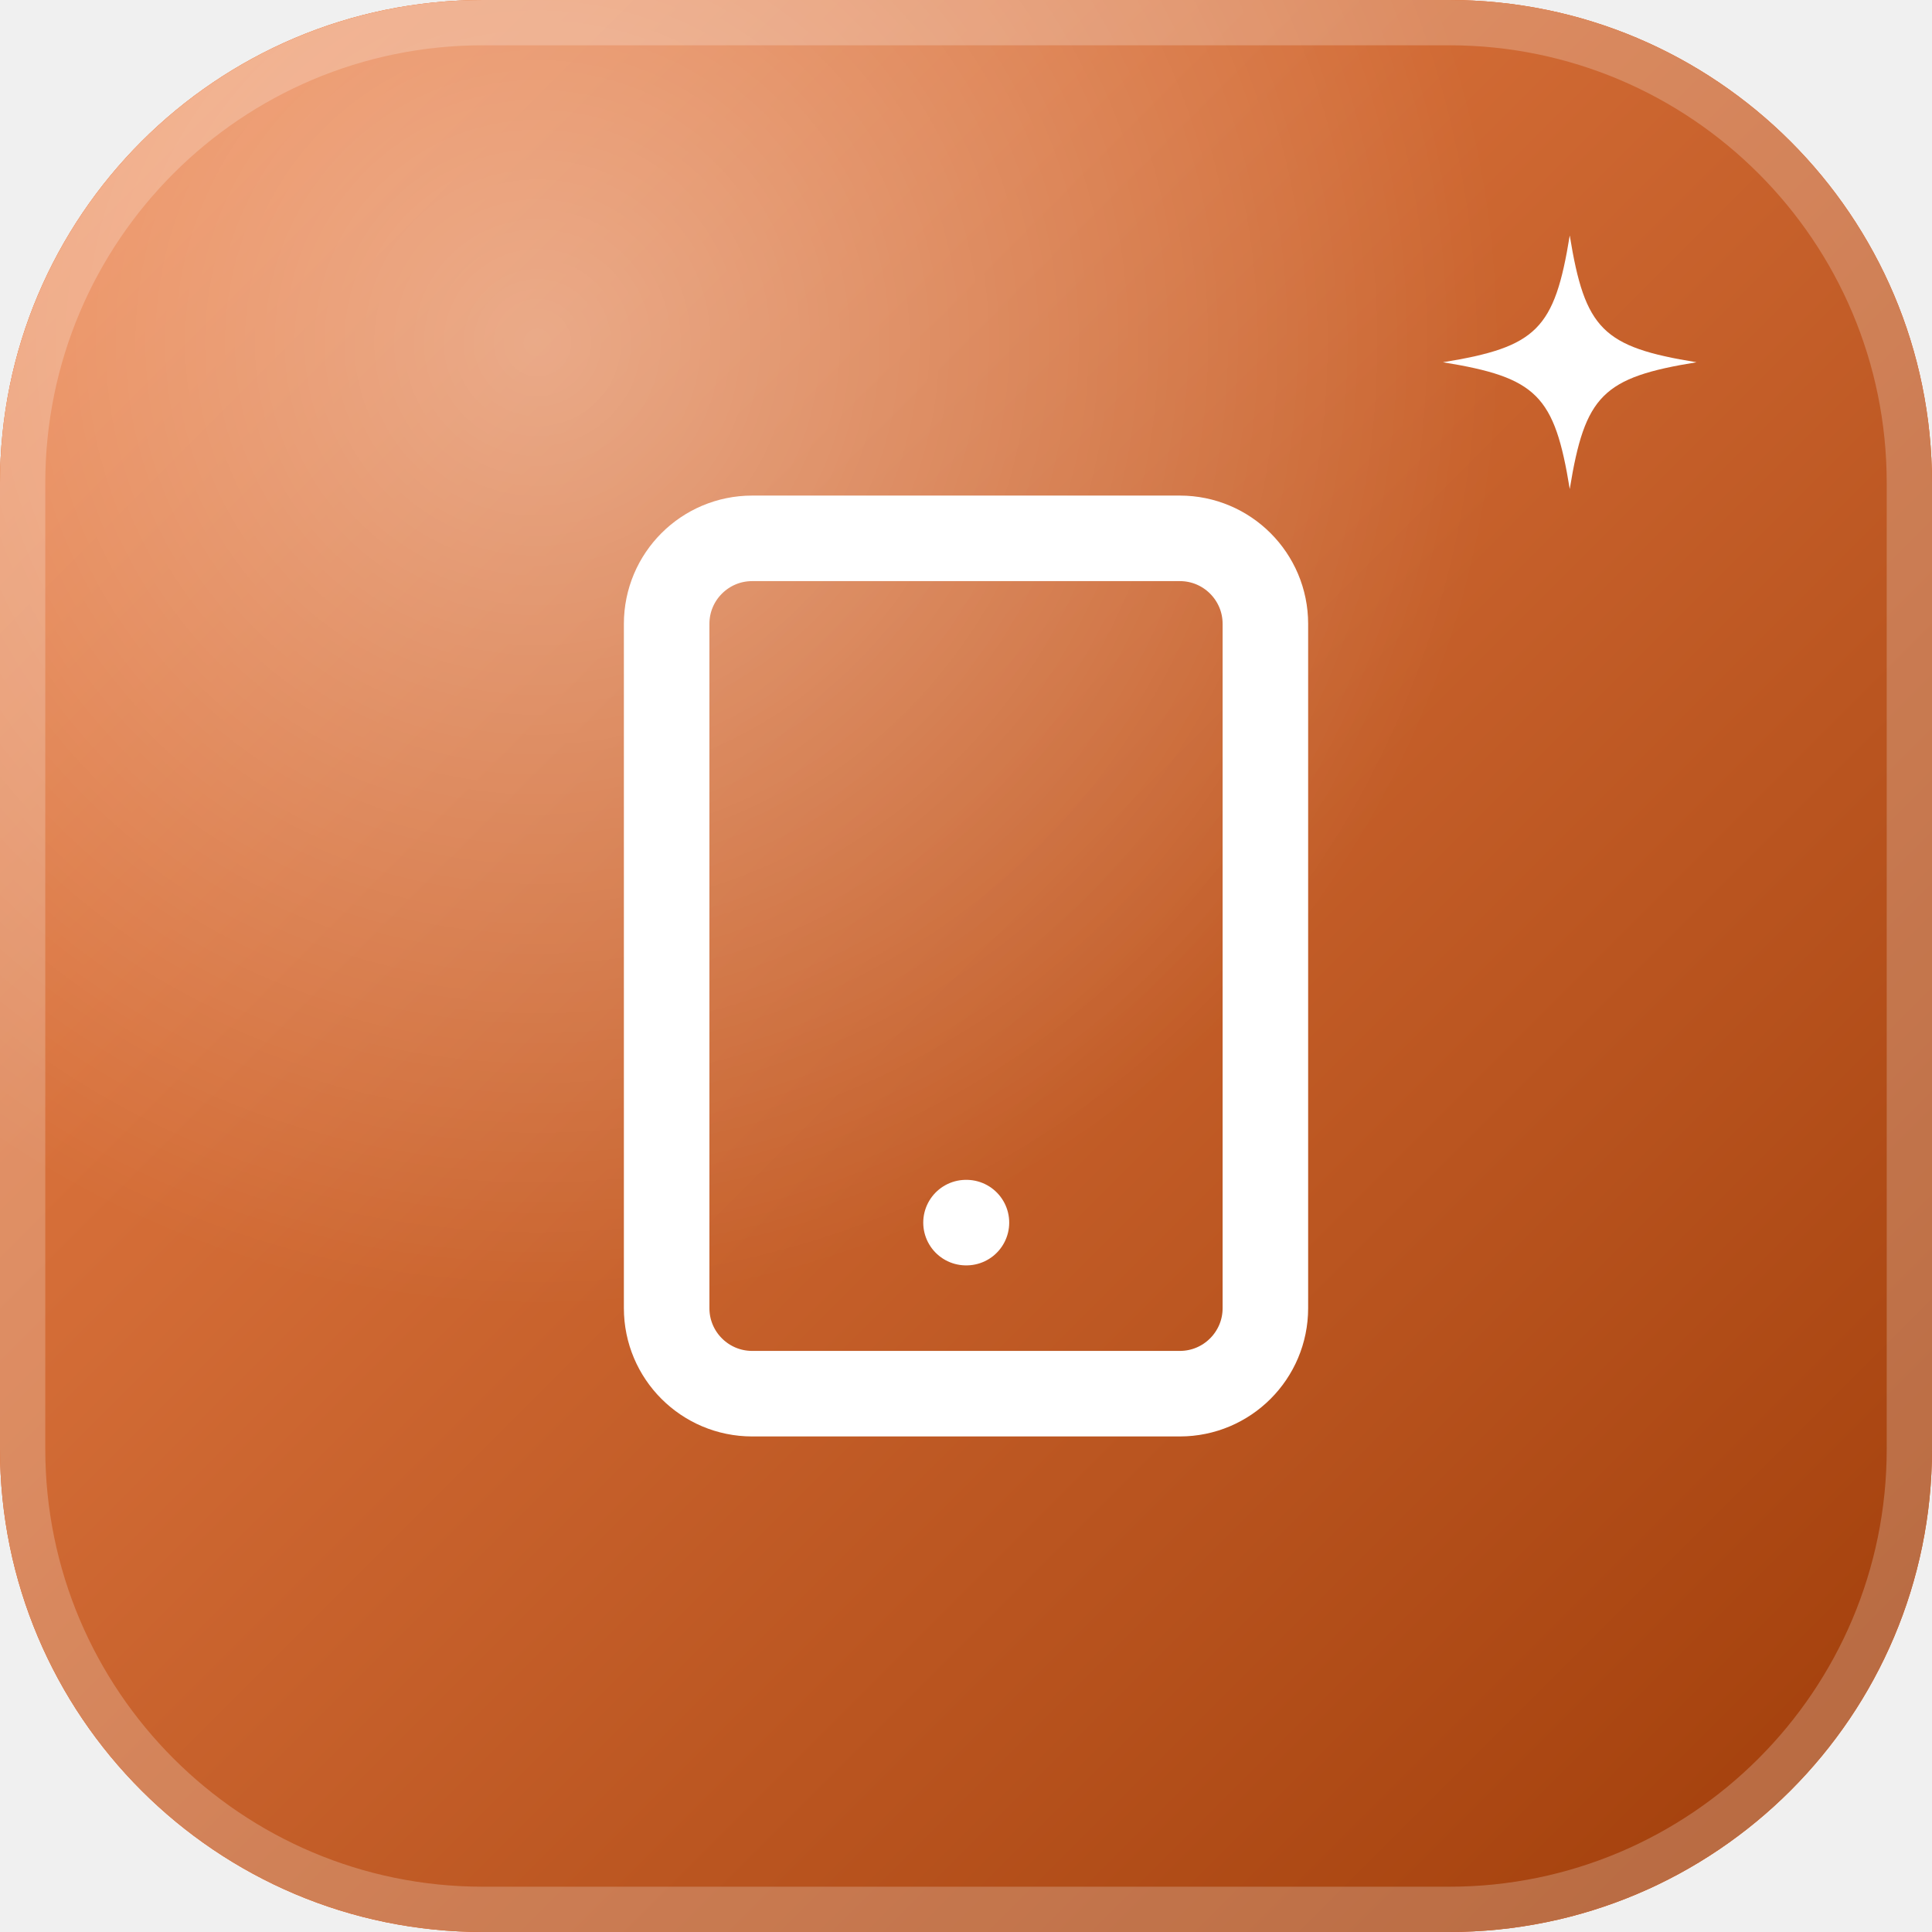
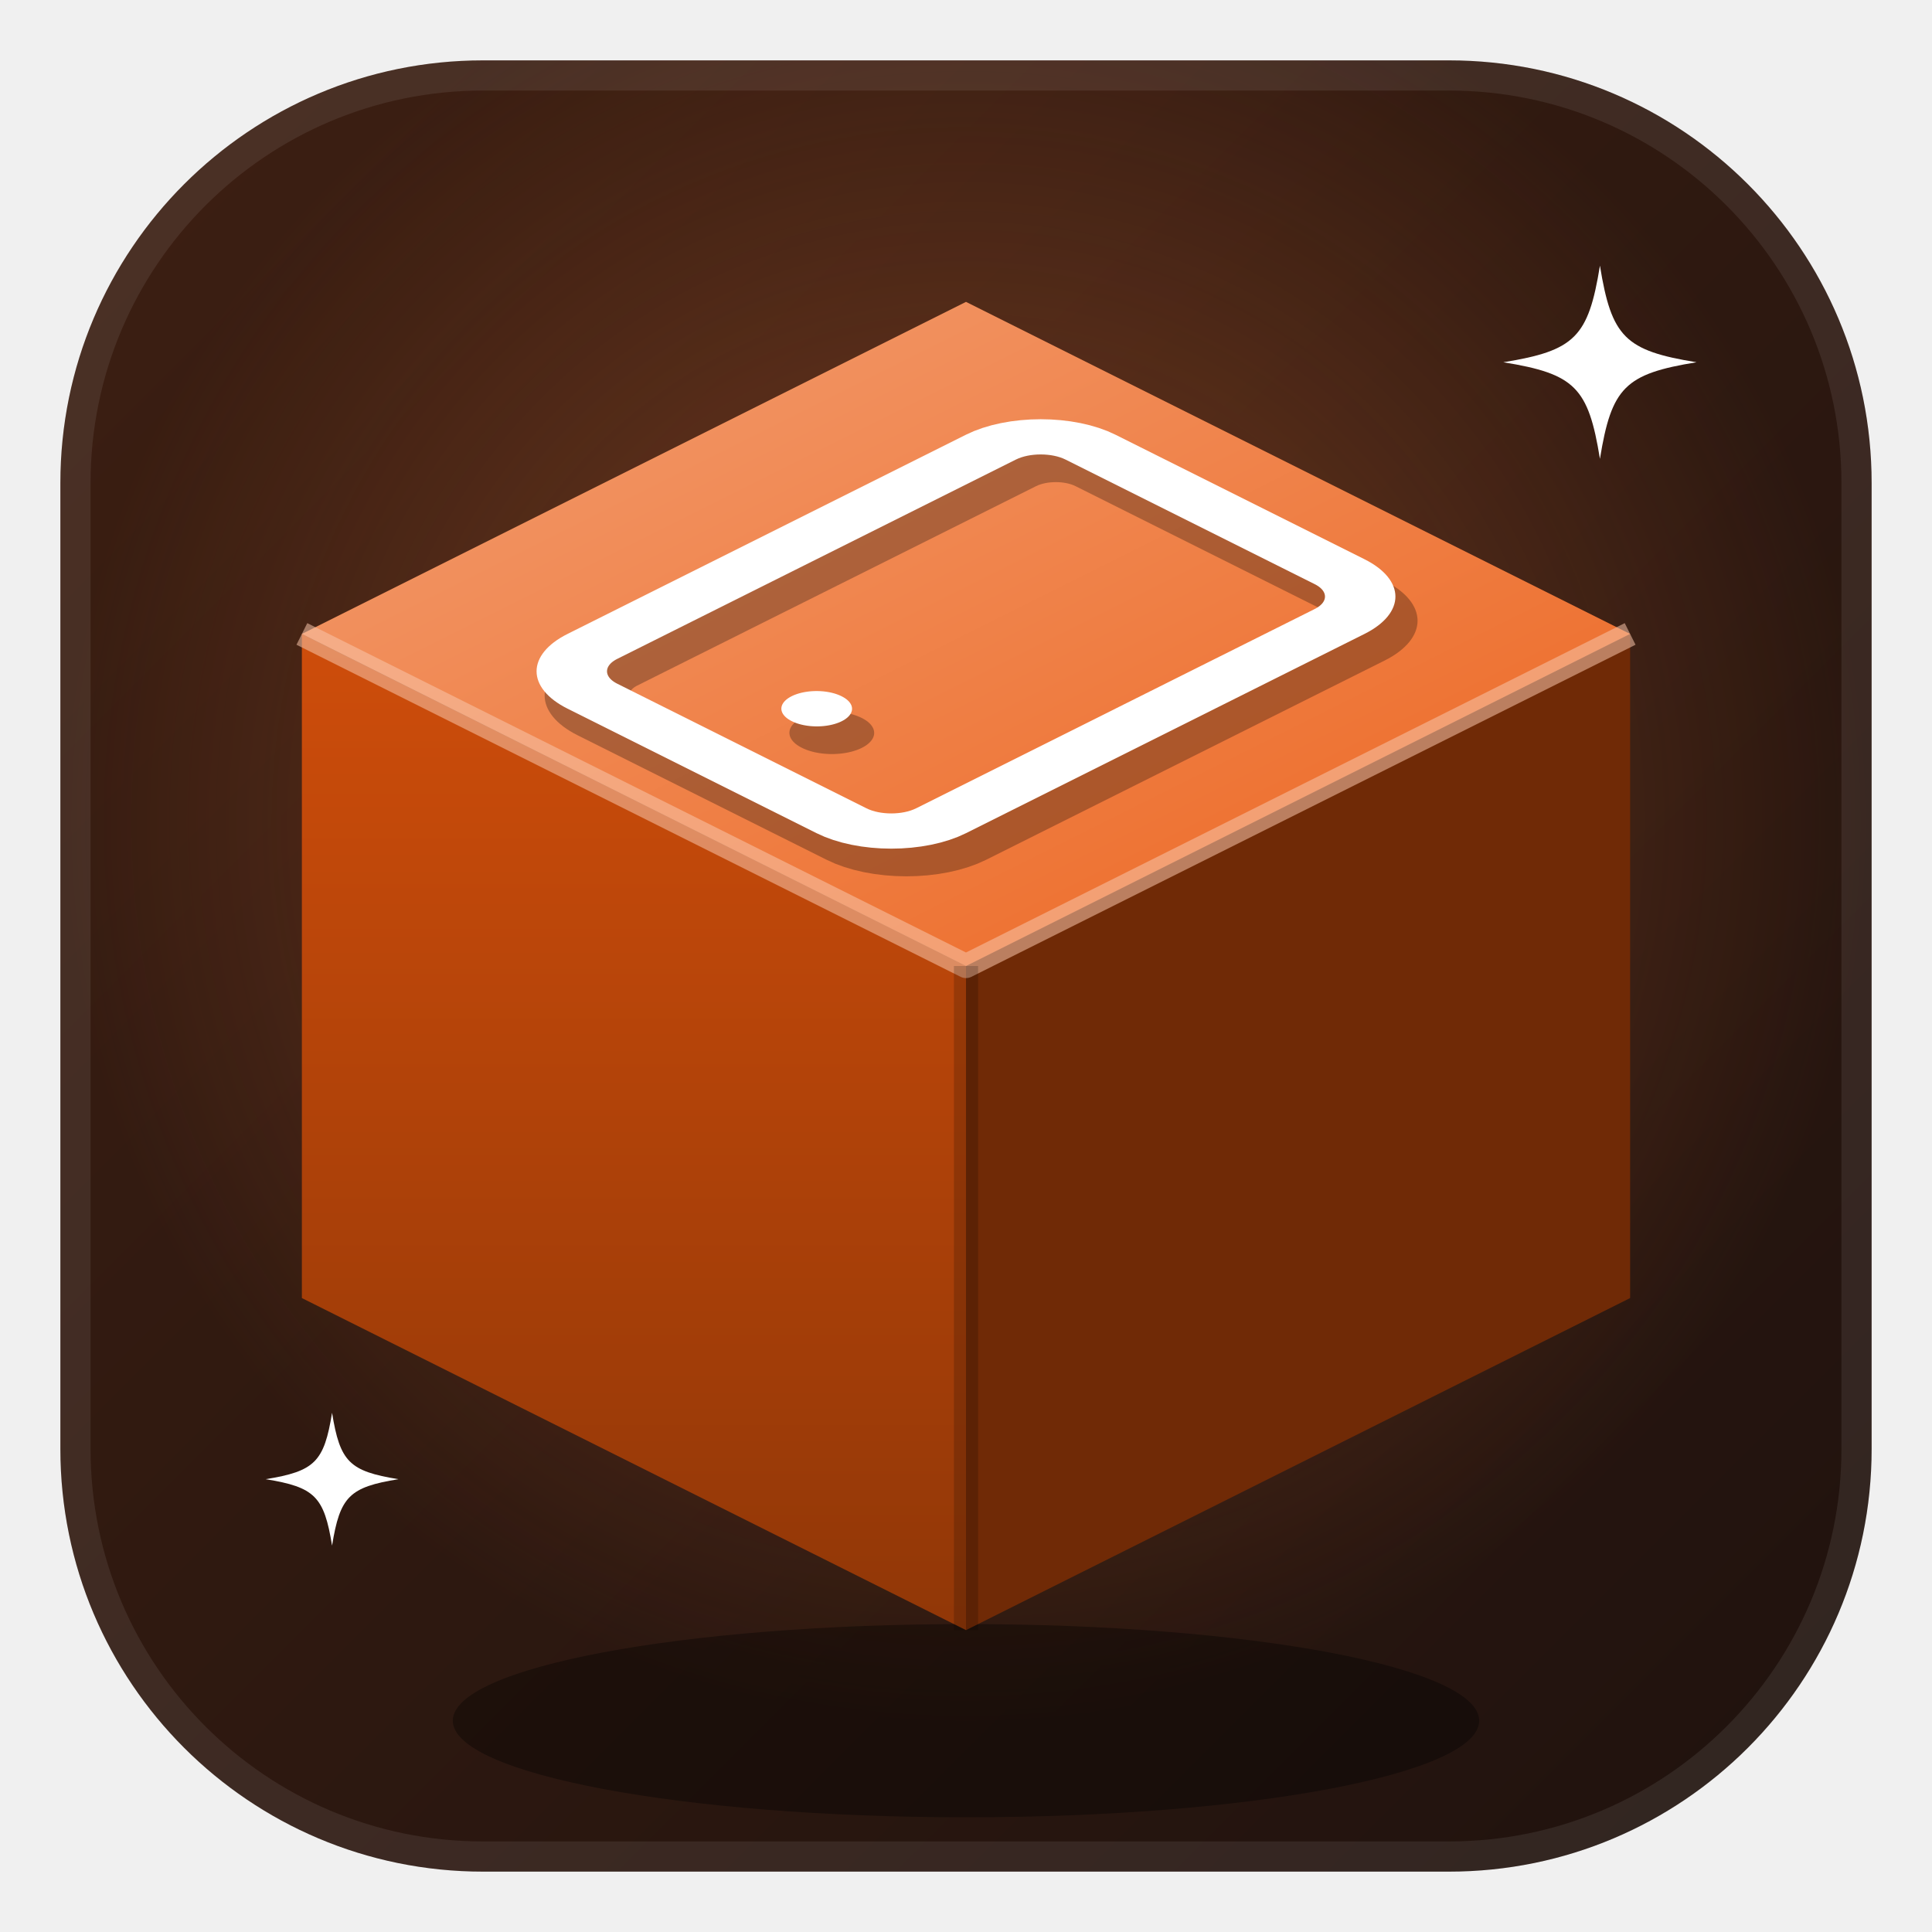
<svg xmlns="http://www.w3.org/2000/svg" viewBox="0 0 64 64" role="img" aria-hidden="true">
  <defs>
-     <linearGradient id="t" x1="0" y1="0" x2="1" y2="1">
-       <stop offset="0" stop-color="#f08750" />
-       <stop offset="1" stop-color="#9f3c08" />
+     <linearGradient id="bg" x1="0" y1="0" x2="1" y2="1">
+       <stop offset="0" stop-color="#3d1f12" />
+       <stop offset="1" stop-color="#1f120e" />
    </linearGradient>
-     <radialGradient id="h" cx=".28" cy=".18" r=".9">
-       <stop offset="0" stop-color="#ffffff" stop-opacity=".38" />
-       <stop offset=".55" stop-color="#ffffff" stop-opacity="0" />
+     <radialGradient id="halo" cx=".5" cy=".42" r=".5">
+       <stop offset="0" stop-color="#ee793d" stop-opacity=".38" />
+       <stop offset="1" stop-color="#ee793d" stop-opacity="0" />
    </radialGradient>
+     <linearGradient id="it" x1="0" y1="0" x2="1" y2="1">
+       <stop offset="0" stop-color="#f39e72" />
+       <stop offset="1" stop-color="#ec651f" />
+     </linearGradient>
+     <linearGradient id="il" x1="0" y1="0" x2="0" y2="1">
+       <stop offset="0" stop-color="#ce4d0b" />
+       <stop offset="1" stop-color="#913707" />
+     </linearGradient>
+     <linearGradient id="ish" x1="0" y1="0" x2="1" y2="0">
+       <stop offset="0" stop-color="#fff" stop-opacity="0" />
+       <stop offset=".5" stop-color="#fff" stop-opacity=".55" />
+       <stop offset="1" stop-color="#fff" stop-opacity="0" />
+     </linearGradient>
+     <clipPath id="ic">
+       <path d="M32 10 L54 21 L32 32 L10 21 Z" />
+     </clipPath>
  </defs>
-   <style>.g,.o,.w,.s{transform-box:fill-box;transform-origin:50% 50%}@keyframes m{0%,100%{transform:translateY(0)}50%{transform:translateY(-1.6px)}}.g{animation:m 3.2s ease-in-out infinite}@keyframes s{0%,100%{opacity:.35;transform:scale(.55) rotate(0)}50%{opacity:1;transform:scale(1) rotate(45deg)}}.s{animation:s 3s ease-in-out infinite}@media (prefers-reduced-motion:reduce){.g,.o,.w,.s,.g path,.g polyline{animation:none!important}}</style>
-   <rect width="64" height="64" rx="16" fill="#ea580c" />
-   <rect width="64" height="64" rx="16" fill="url(#t)" />
-   <rect width="64" height="64" rx="16" fill="url(#h)" />
-   <rect x=".75" y=".75" width="62.5" height="62.5" rx="15.25" fill="none" stroke="#ffffff" stroke-opacity=".22" stroke-width="1.5" />
-   <g transform="translate(15 15) scale(1.4167)">
-     <g class="g" fill="none" stroke="#ffffff" stroke-width="2" stroke-linecap="round" stroke-linejoin="round">
+   <style>.ibob,.ishadow{transform-box:fill-box;transform-origin:50% 50%}@keyframes ib{0%,100%{transform:translateY(0)}50%{transform:translateY(-2.2px)}}@keyframes isd{0%,100%{transform:scaleX(1);opacity:.35}50%{transform:scaleX(.86);opacity:.22}}@keyframes is{0%,55%{transform:translateX(0)}100%{transform:translateX(78px)}}@keyframes ig{0%,100%{opacity:.9}50%{opacity:1}}.ibob{animation:ib 4.2s ease-in-out infinite}.ishadow{animation:isd 4.2s ease-in-out infinite}.ishine{animation:is 5.5s ease-in-out infinite}.iglow{animation:ig 4.2s ease-in-out infinite}.sp{transform-box:fill-box;transform-origin:50% 50%;animation:tw 3.2s ease-in-out infinite}@keyframes tw{0%,100%{opacity:.15;transform:scale(.4) rotate(0)}50%{opacity:.95;transform:scale(1) rotate(45deg)}}@media (prefers-reduced-motion:reduce){*{animation:none!important}}</style>
+   <rect x="2" y="2" width="60" height="60" rx="14" fill="url(#bg)" />
+   <rect x="2" y="2" width="60" height="60" rx="14" fill="url(#halo)" />
+   <rect x="2.5" y="2.5" width="59" height="59" rx="13.5" fill="none" stroke="#fff" stroke-opacity=".08" />
+   <g class="ibob">
+     <ellipse cx="32" cy="57" rx="17" ry="3.2" fill="#000" opacity=".35" class="ishadow" />
+     <path d="M10 21 L32 32 V54 L10 43 Z" fill="url(#il)" />
+     <path d="M54 21 L32 32 V54 L54 43 Z" fill="#702a06" />
+     <path d="M32 10 L54 21 L32 32 L10 21 Z" fill="url(#it)" />
+     <path d="M10 21 L32 32 L54 21" fill="none" stroke="#f8c5aa" stroke-opacity=".55" stroke-width=".8" stroke-linejoin="round" />
+     <path d="M32 32 V54" stroke="#000" stroke-opacity=".18" stroke-width=".8" />
+     <g clip-path="url(#ic)">
+       <rect class="ishine" x="-14" y="6" width="14" height="30" fill="url(#ish)" transform="skewX(-25)" />
+     </g>
+     <g transform="translate(.5 .8)">
+       <g transform="matrix(0.825 0.4125 -0.825 0.4125 32 11.100)" fill="none" stroke="#000" stroke-opacity=".28" stroke-width="2.4" stroke-linecap="round" stroke-linejoin="round">
+         <rect width="14" height="20" x="5" y="2" rx="2" ry="2" />
+         <path d="M12 18h.01" />
+       </g>
+     </g>
+     <g class="iglow" transform="matrix(0.825 0.4125 -0.825 0.4125 32 11.100)" fill="none" stroke="#fff" stroke-width="2" stroke-linecap="round" stroke-linejoin="round">
      <rect width="14" height="20" x="5" y="2" rx="2" ry="2" />
      <path d="M12 18h.01" />
    </g>
  </g>
-   <g transform="translate(52 12) scale(.42)">
-     <path class="s" d="M0 -10 C1.2 -2.6 2.6 -1.2 10 0 C2.6 1.2 1.2 2.6 0 10 C-1.2 2.6 -2.6 1.2 -10 0 C-2.6 -1.2 -1.2 -2.6 0 -10Z" fill="#ffffff" />
+   <g transform="translate(53 12) scale(.32)">
+     <path class="sp" d="M0 -10 C1.2 -2.6 2.6 -1.2 10 0 C2.6 1.2 1.2 2.6 0 10 C-1.2 2.6 -2.6 1.2 -10 0 C-2.6 -1.2 -1.2 -2.6 0 -10Z" fill="#fff" />
+   </g>
+   <g transform="translate(11 49) scale(.22)">
+     <path class="sp" style="animation-delay:1.4s" d="M0 -10 C1.2 -2.6 2.6 -1.2 10 0 C2.6 1.2 1.2 2.6 0 10 C-1.2 2.6 -2.6 1.2 -10 0 C-2.6 -1.2 -1.2 -2.6 0 -10Z" fill="#fff" />
  </g>
</svg>
